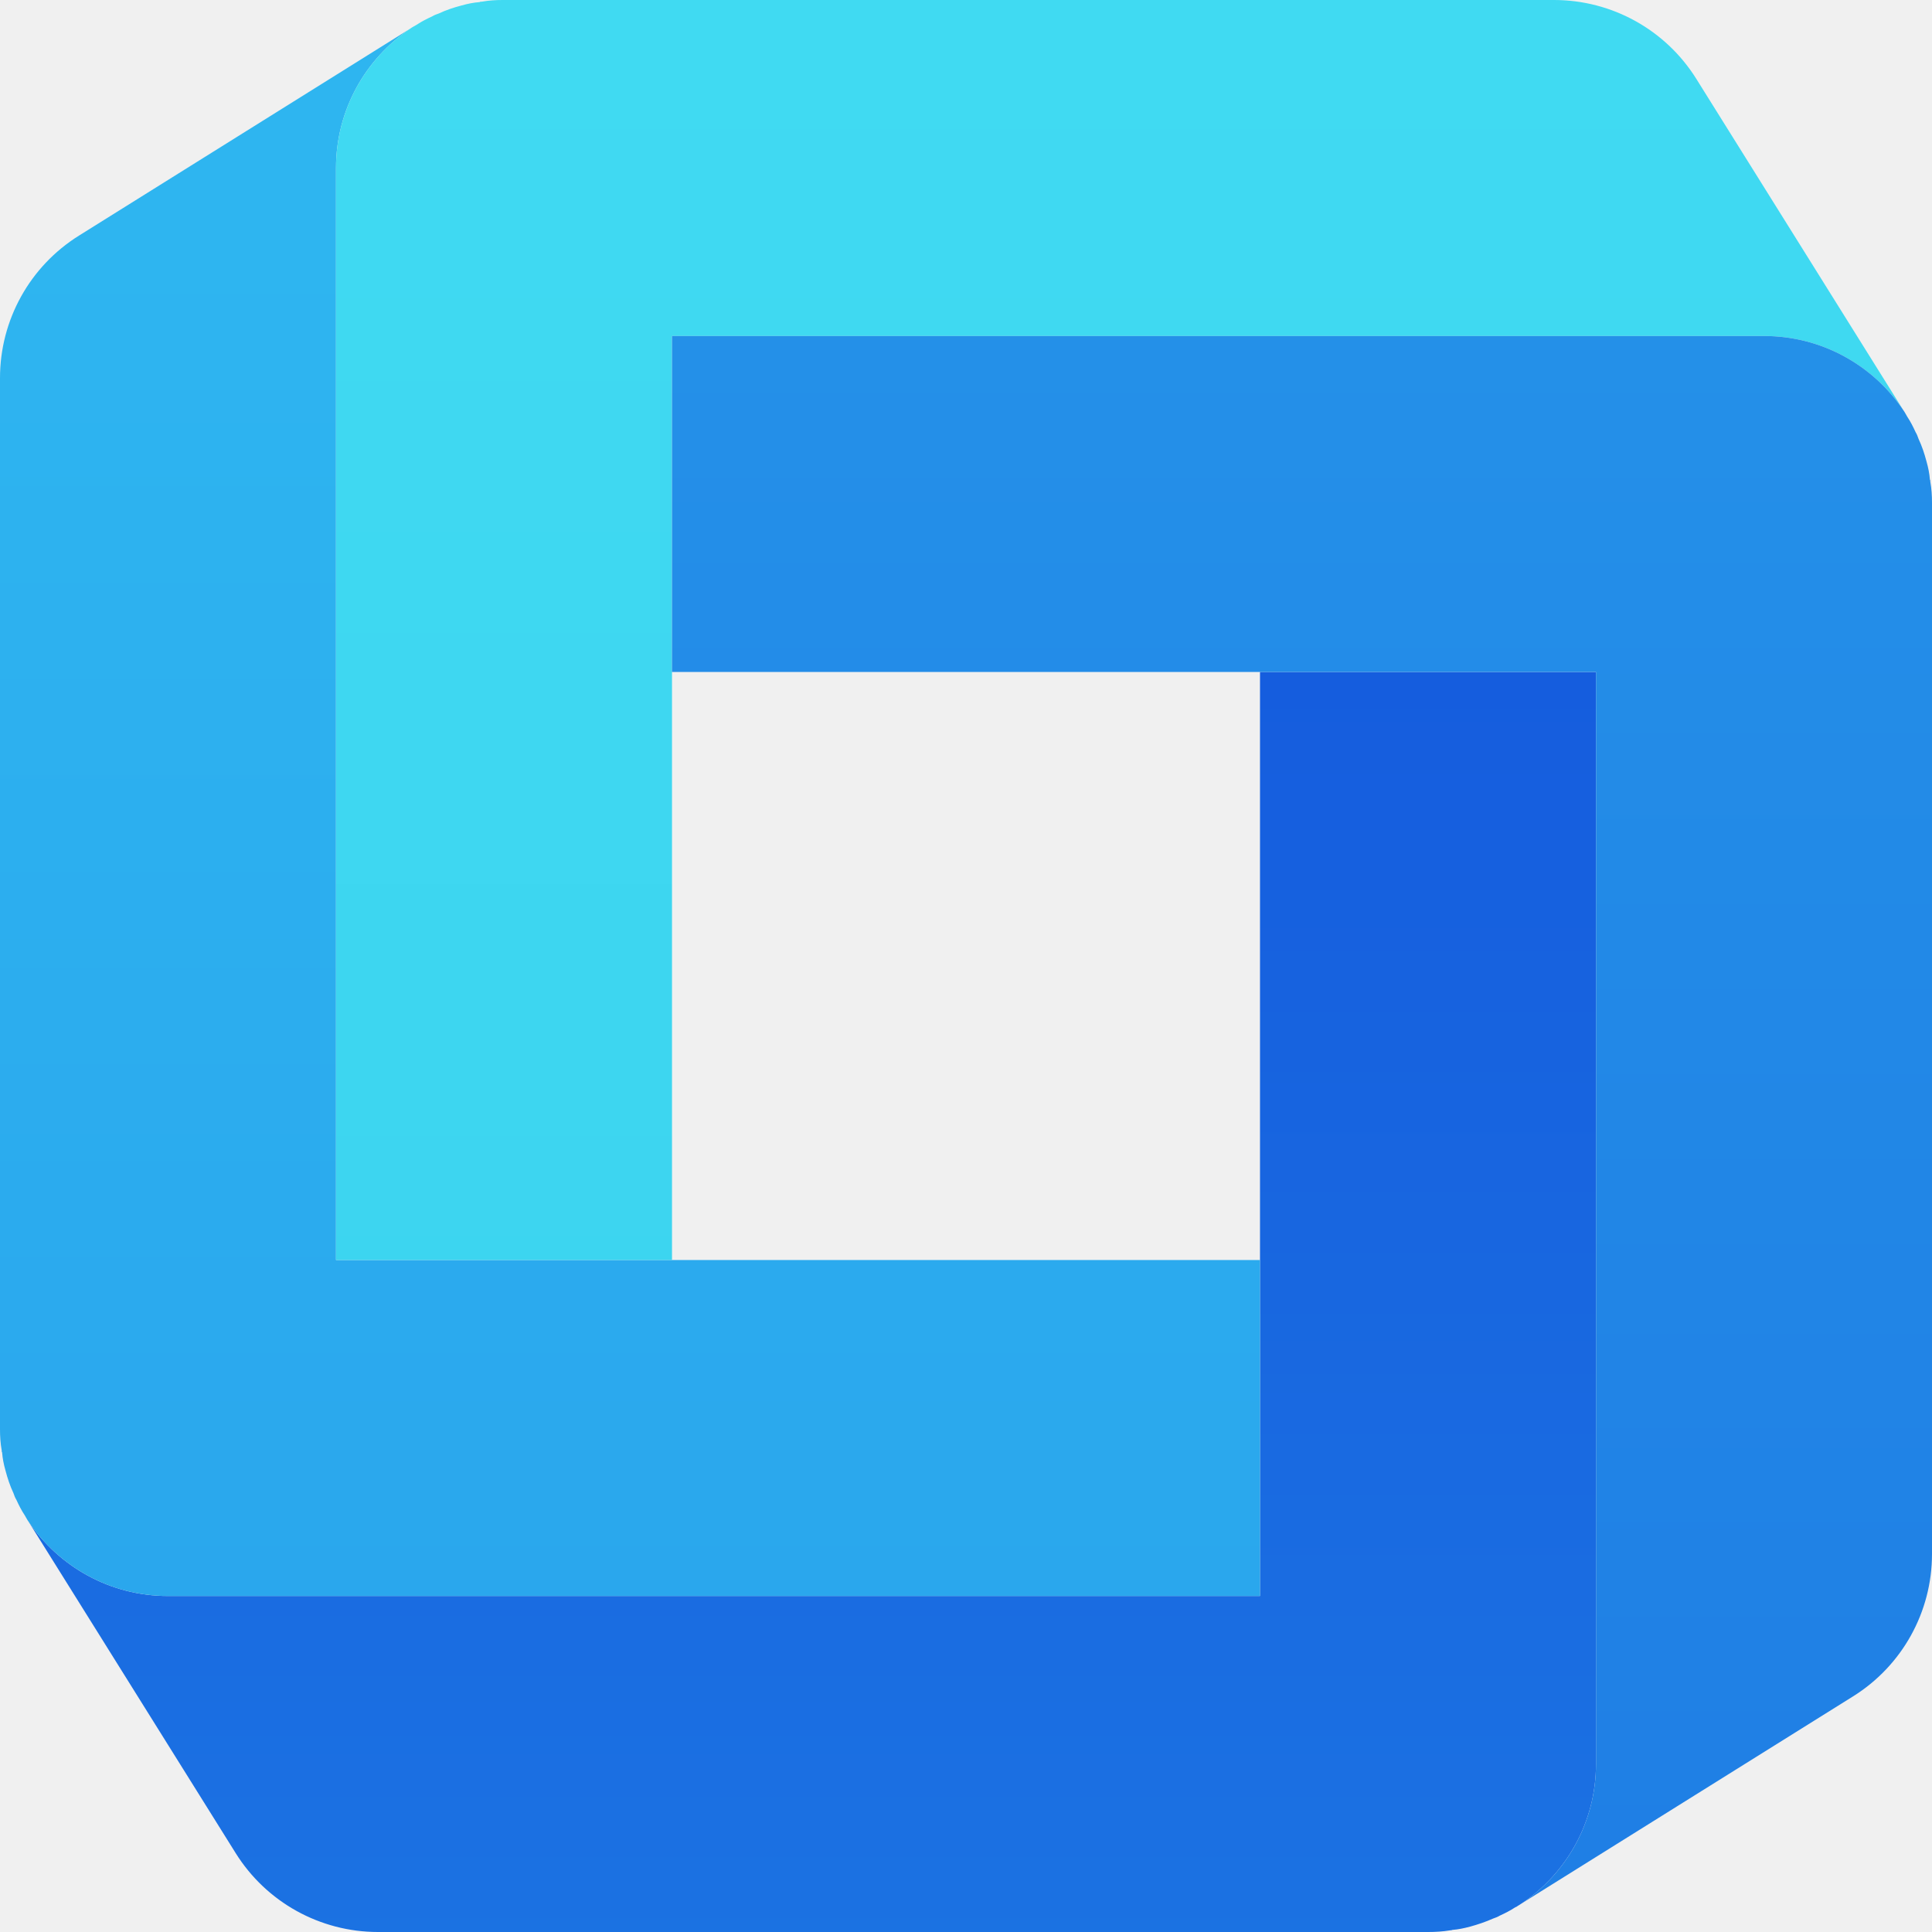
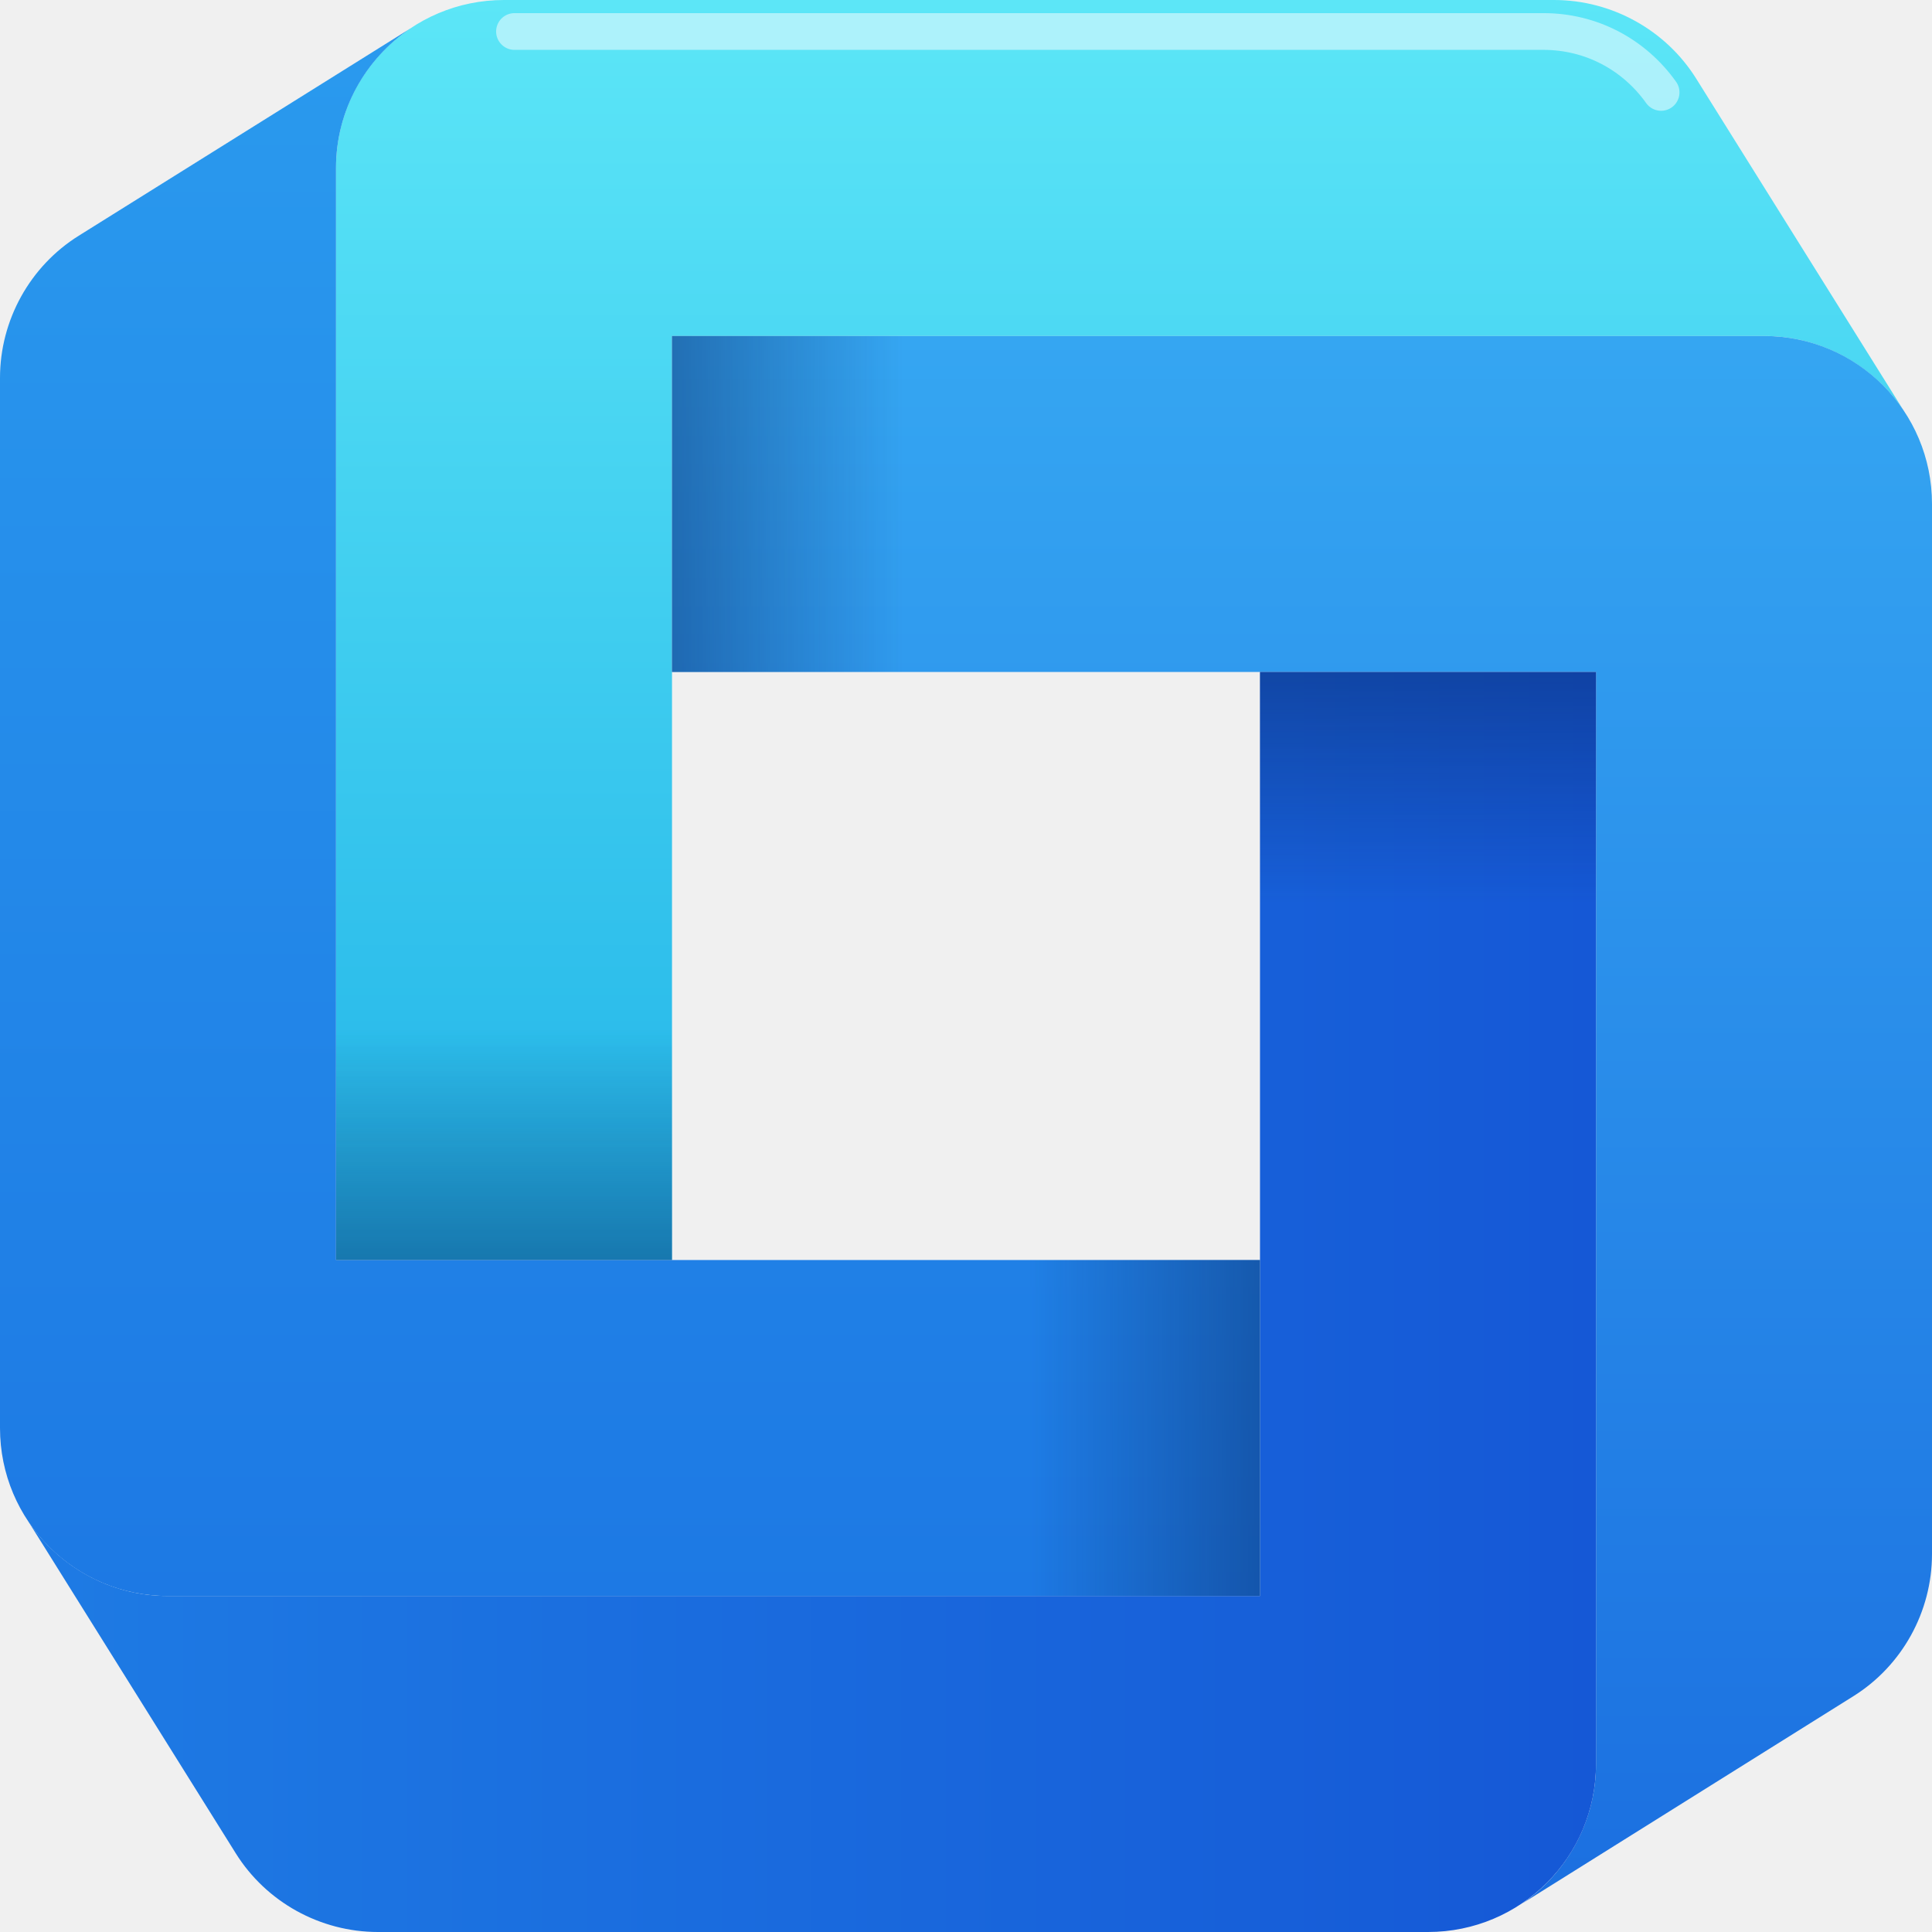
- <svg xmlns="http://www.w3.org/2000/svg" xmlns:xlink="http://www.w3.org/1999/xlink" id="Layer_2" data-name="Layer 2" viewBox="0 0 368 368">
+ <svg xmlns="http://www.w3.org/2000/svg" viewBox="0 0 48 48" width="48" height="48">
  <defs>
-     <linearGradient id="linear-gradient" x1="-658.785" y1="718.098" x2="-658.785" y2="839.516" gradientTransform="translate(5425 -5627) scale(8)" gradientUnits="userSpaceOnUse">
-       <stop offset="0" stop-color="#155cde" />
-       <stop offset=".486" stop-color="#2185e6" />
-       <stop offset="1" stop-color="#2eb5f0" />
+     <linearGradient id="logo-t" x1="0" y1="0" x2="0" y2="240" gradientUnits="userSpaceOnUse">
+       <stop offset="0" stop-color="#5CE6F7" />
+       <stop offset="1" stop-color="#22B4E8" />
    </linearGradient>
-     <linearGradient id="linear-gradient-2" x1="-663.125" y1="923.375" x2="-663.125" y2="709.225" xlink:href="#linear-gradient" />
-     <linearGradient id="linear-gradient-3" x1="-651.465" y1="703.46" x2="-651.465" y2="865.367" gradientTransform="translate(5425 -5627) scale(8)" gradientUnits="userSpaceOnUse">
-       <stop offset="0" stop-color="#40daf2" />
-       <stop offset=".259" stop-color="#3bd3ef" />
-       <stop offset=".624" stop-color="#2ec1e8" />
-       <stop offset="1" stop-color="#1ba7dd" />
+     <linearGradient id="logo-r" x1="0" y1="64" x2="0" y2="362" gradientUnits="userSpaceOnUse">
+       <stop offset="0" stop-color="#35A6F2" />
+       <stop offset="1" stop-color="#1B6FE0" />
    </linearGradient>
-     <linearGradient id="linear-gradient-4" x1="-647.125" y1="826.013" x2="-647.125" y2="636.726" xlink:href="#linear-gradient" />
+     <linearGradient id="logo-b" x1="304" y1="0" x2="5" y2="0" gradientUnits="userSpaceOnUse">
+       <stop offset="0" stop-color="#1558D6" />
+       <stop offset="1" stop-color="#1E7BE4" />
+     </linearGradient>
+     <linearGradient id="logo-l" x1="0" y1="304" x2="0" y2="5" gradientUnits="userSpaceOnUse">
+       <stop offset="0" stop-color="#1D79E4" />
+       <stop offset="1" stop-color="#2A9AEE" />
+     </linearGradient>
+     <linearGradient id="logo-st" x1="0" y1="196" x2="0" y2="240" gradientUnits="userSpaceOnUse">
+       <stop offset="0" stop-color="#08245F" stop-opacity="0" />
+       <stop offset="1" stop-color="#08245F" stop-opacity="0.42" />
+     </linearGradient>
+     <linearGradient id="logo-sr" x1="172" y1="0" x2="128" y2="0" gradientUnits="userSpaceOnUse">
+       <stop offset="0" stop-color="#08245F" stop-opacity="0" />
+       <stop offset="1" stop-color="#08245F" stop-opacity="0.42" />
+     </linearGradient>
+     <linearGradient id="logo-sb" x1="0" y1="172" x2="0" y2="128" gradientUnits="userSpaceOnUse">
+       <stop offset="0" stop-color="#08245F" stop-opacity="0" />
+       <stop offset="1" stop-color="#08245F" stop-opacity="0.42" />
+     </linearGradient>
+     <linearGradient id="logo-sl" x1="196" y1="0" x2="240" y2="0" gradientUnits="userSpaceOnUse">
+       <stop offset="0" stop-color="#08245F" stop-opacity="0" />
+       <stop offset="1" stop-color="#08245F" stop-opacity="0.42" />
+     </linearGradient>
  </defs>
-   <g id="Layer_1-2" data-name="Layer 1">
-     <path d="M304,128v208c0,11.04-5.6,20.8-14.16,26.56l-.88.56c-.08.08-.24.16-.32.16-.96.64-1.92,1.12-2.96,1.6-.4.24-.8.4-1.28.56-1.44.64-2.88,1.12-4.32,1.52-1.2.32-2.32.56-3.44.64-.16.08-.32.08-.4.08-1.44.24-2.8.32-4.24.32H72c-11.04,0-21.28-5.68-27.12-15.04l-39.44-63.12c5.76,8.56,15.52,14.16,26.56,14.16h208v-176h64Z" style="fill: url(#linear-gradient);" />
-     <path d="M240,240v64H32c-11.04,0-20.8-5.6-26.56-14.16-.24-.32-.48-.8-.72-1.2-.64-.96-1.12-1.92-1.6-2.96-.24-.4-.4-.8-.56-1.28-.64-1.36-1.12-2.8-1.52-4.32-.32-1.12-.56-2.32-.64-3.44-.08-.08-.08-.24-.08-.4-.24-1.36-.32-2.64-.32-4V72c0-11.04,5.68-21.28,15.04-27.12L78.16,5.44c-8.56,5.76-14.16,15.52-14.16,26.56v208h176Z" style="fill: url(#linear-gradient-2);" />
-     <path d="M362.56,78.16c-5.76-8.56-15.52-14.16-26.56-14.16h-208v176h-64V32c0-11.04,5.6-20.8,14.16-26.56.32-.24.8-.48,1.2-.72.96-.64,1.92-1.12,2.96-1.6.4-.24.8-.4,1.28-.56,1.36-.64,2.8-1.12,4.32-1.52,1.12-.32,2.32-.56,3.44-.64.08-.08.24-.08.4-.08,1.36-.24,2.64-.32,4-.32h200.24c11.04,0,21.28,5.68,27.12,15.04l39.44,63.12Z" style="fill: url(#linear-gradient-3);" />
-     <path d="M368,95.76v200.24c0,11.04-5.68,21.28-15.04,27.12l-63.12,39.44c8.56-5.76,14.16-15.52,14.16-26.56v-208h-176v-64h208c11.04,0,20.8,5.6,26.56,14.16.24.32.48.8.72,1.2.64.96,1.12,1.92,1.6,2.96.24.4.4.8.56,1.28.64,1.36,1.12,2.8,1.52,4.32.32,1.12.56,2.32.64,3.44.08.08.08.24.08.4.24,1.36.32,2.64.32,4Z" style="fill: url(#linear-gradient-4);" />
+   <g transform="scale(0.1304348)">
+     <path d="M96 0H296c11 0 21.3 5.7 27.1 15l39.5 63.2C356.8 69.6 347 64 336 64H128V240H64V32C64 14.3 78.3 0 96 0Z" fill="url(#logo-t)" />
+     <path d="M368 96V296c0 11-5.7 21.3-15 27.1l-63.1 39.5C298.4 356.8 304 347 304 336V128H128V64H336C353.7 64 368 78.3 368 96Z" fill="url(#logo-r)" />
+     <path d="M304 128V336c0 17.7-14.3 32-32 32H72c-11 0-21.3-5.7-27.1-15L5.4 289.8C11.2 298.4 21 304 32 304H240V128Z" fill="url(#logo-b)" />
+     <path d="M240 240V304H32C14.3 304 0 289.7 0 272V72c0-11 5.7-21.3 15-27.1L78.2 5.4C69.6 11.2 64 21 64 32V240Z" fill="url(#logo-l)" />
+     <path d="M64 196H128V240H64Z" fill="url(#logo-st)" />
+     <path d="M172 64V128H128V64Z" fill="url(#logo-sr)" />
+     <path d="M240 172V128H304V172Z" fill="url(#logo-sb)" />
+     <path d="M196 240H240V304H196Z" fill="url(#logo-sl)" />
+     <path d="M98 6H294c9 0 17.2 4.3 22.4 11.6" fill="none" stroke="#FFFFFF" stroke-opacity=".5" stroke-width="7" stroke-linecap="round" />
  </g>
</svg>
